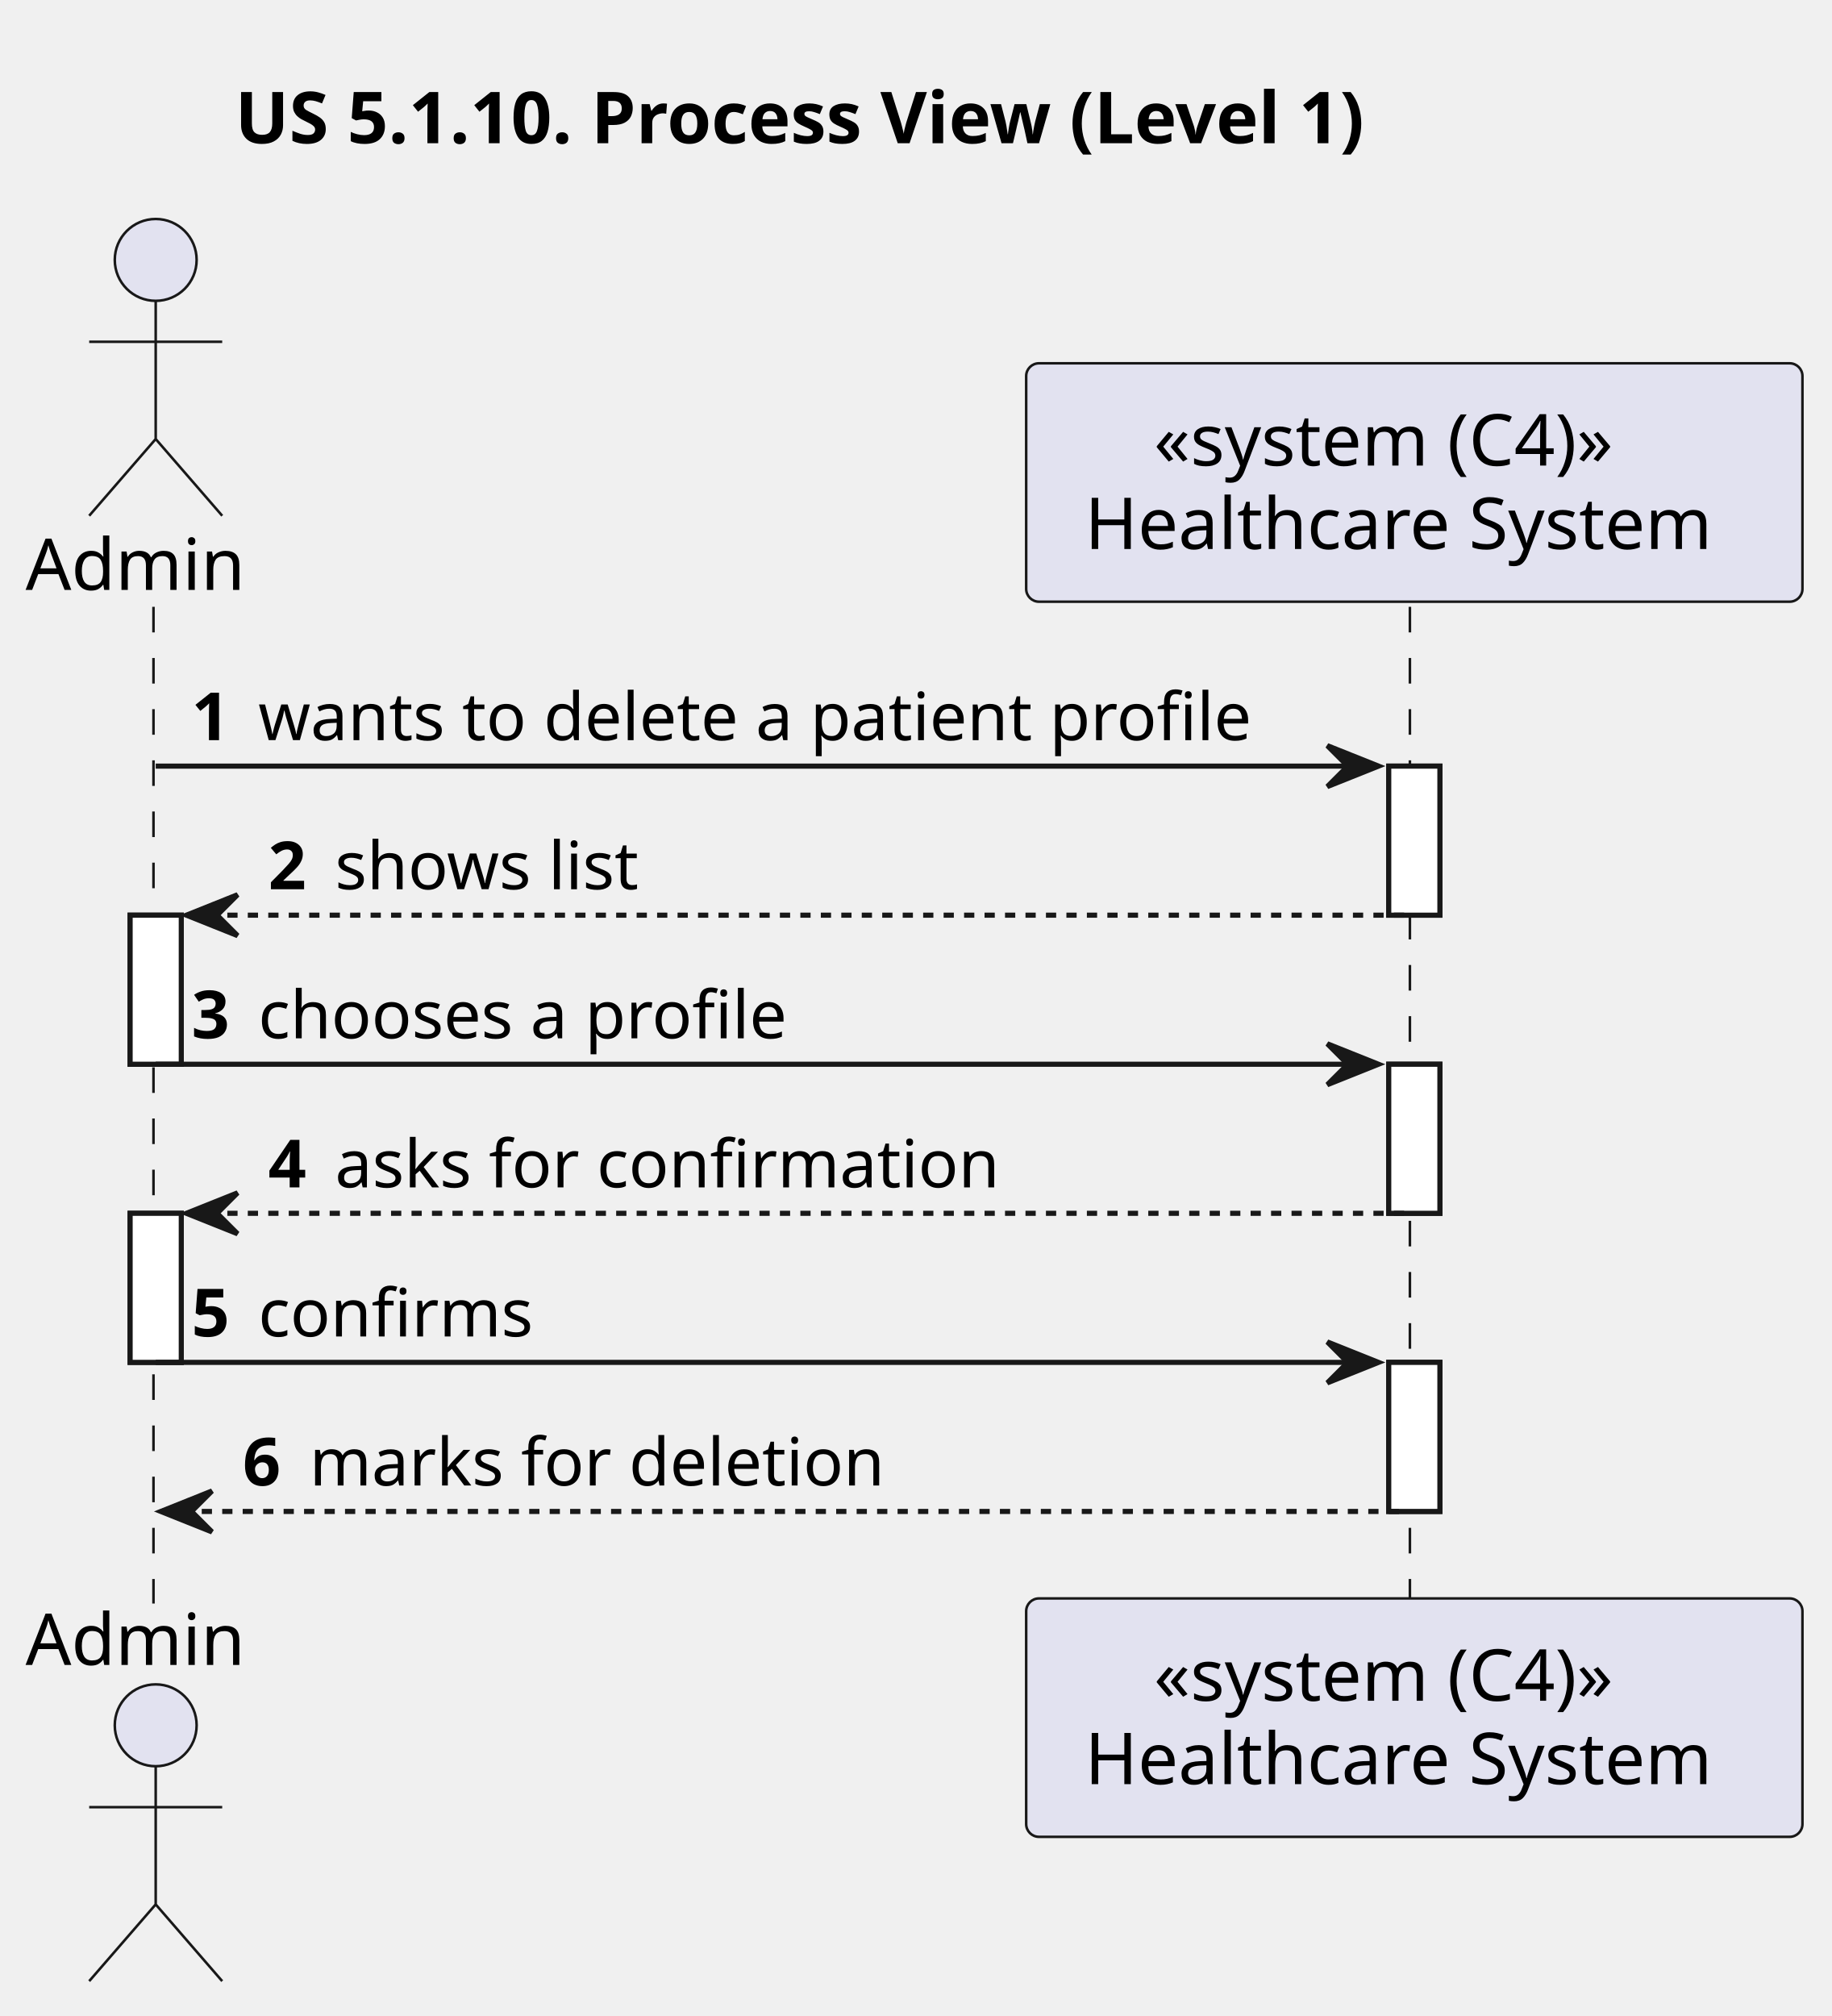
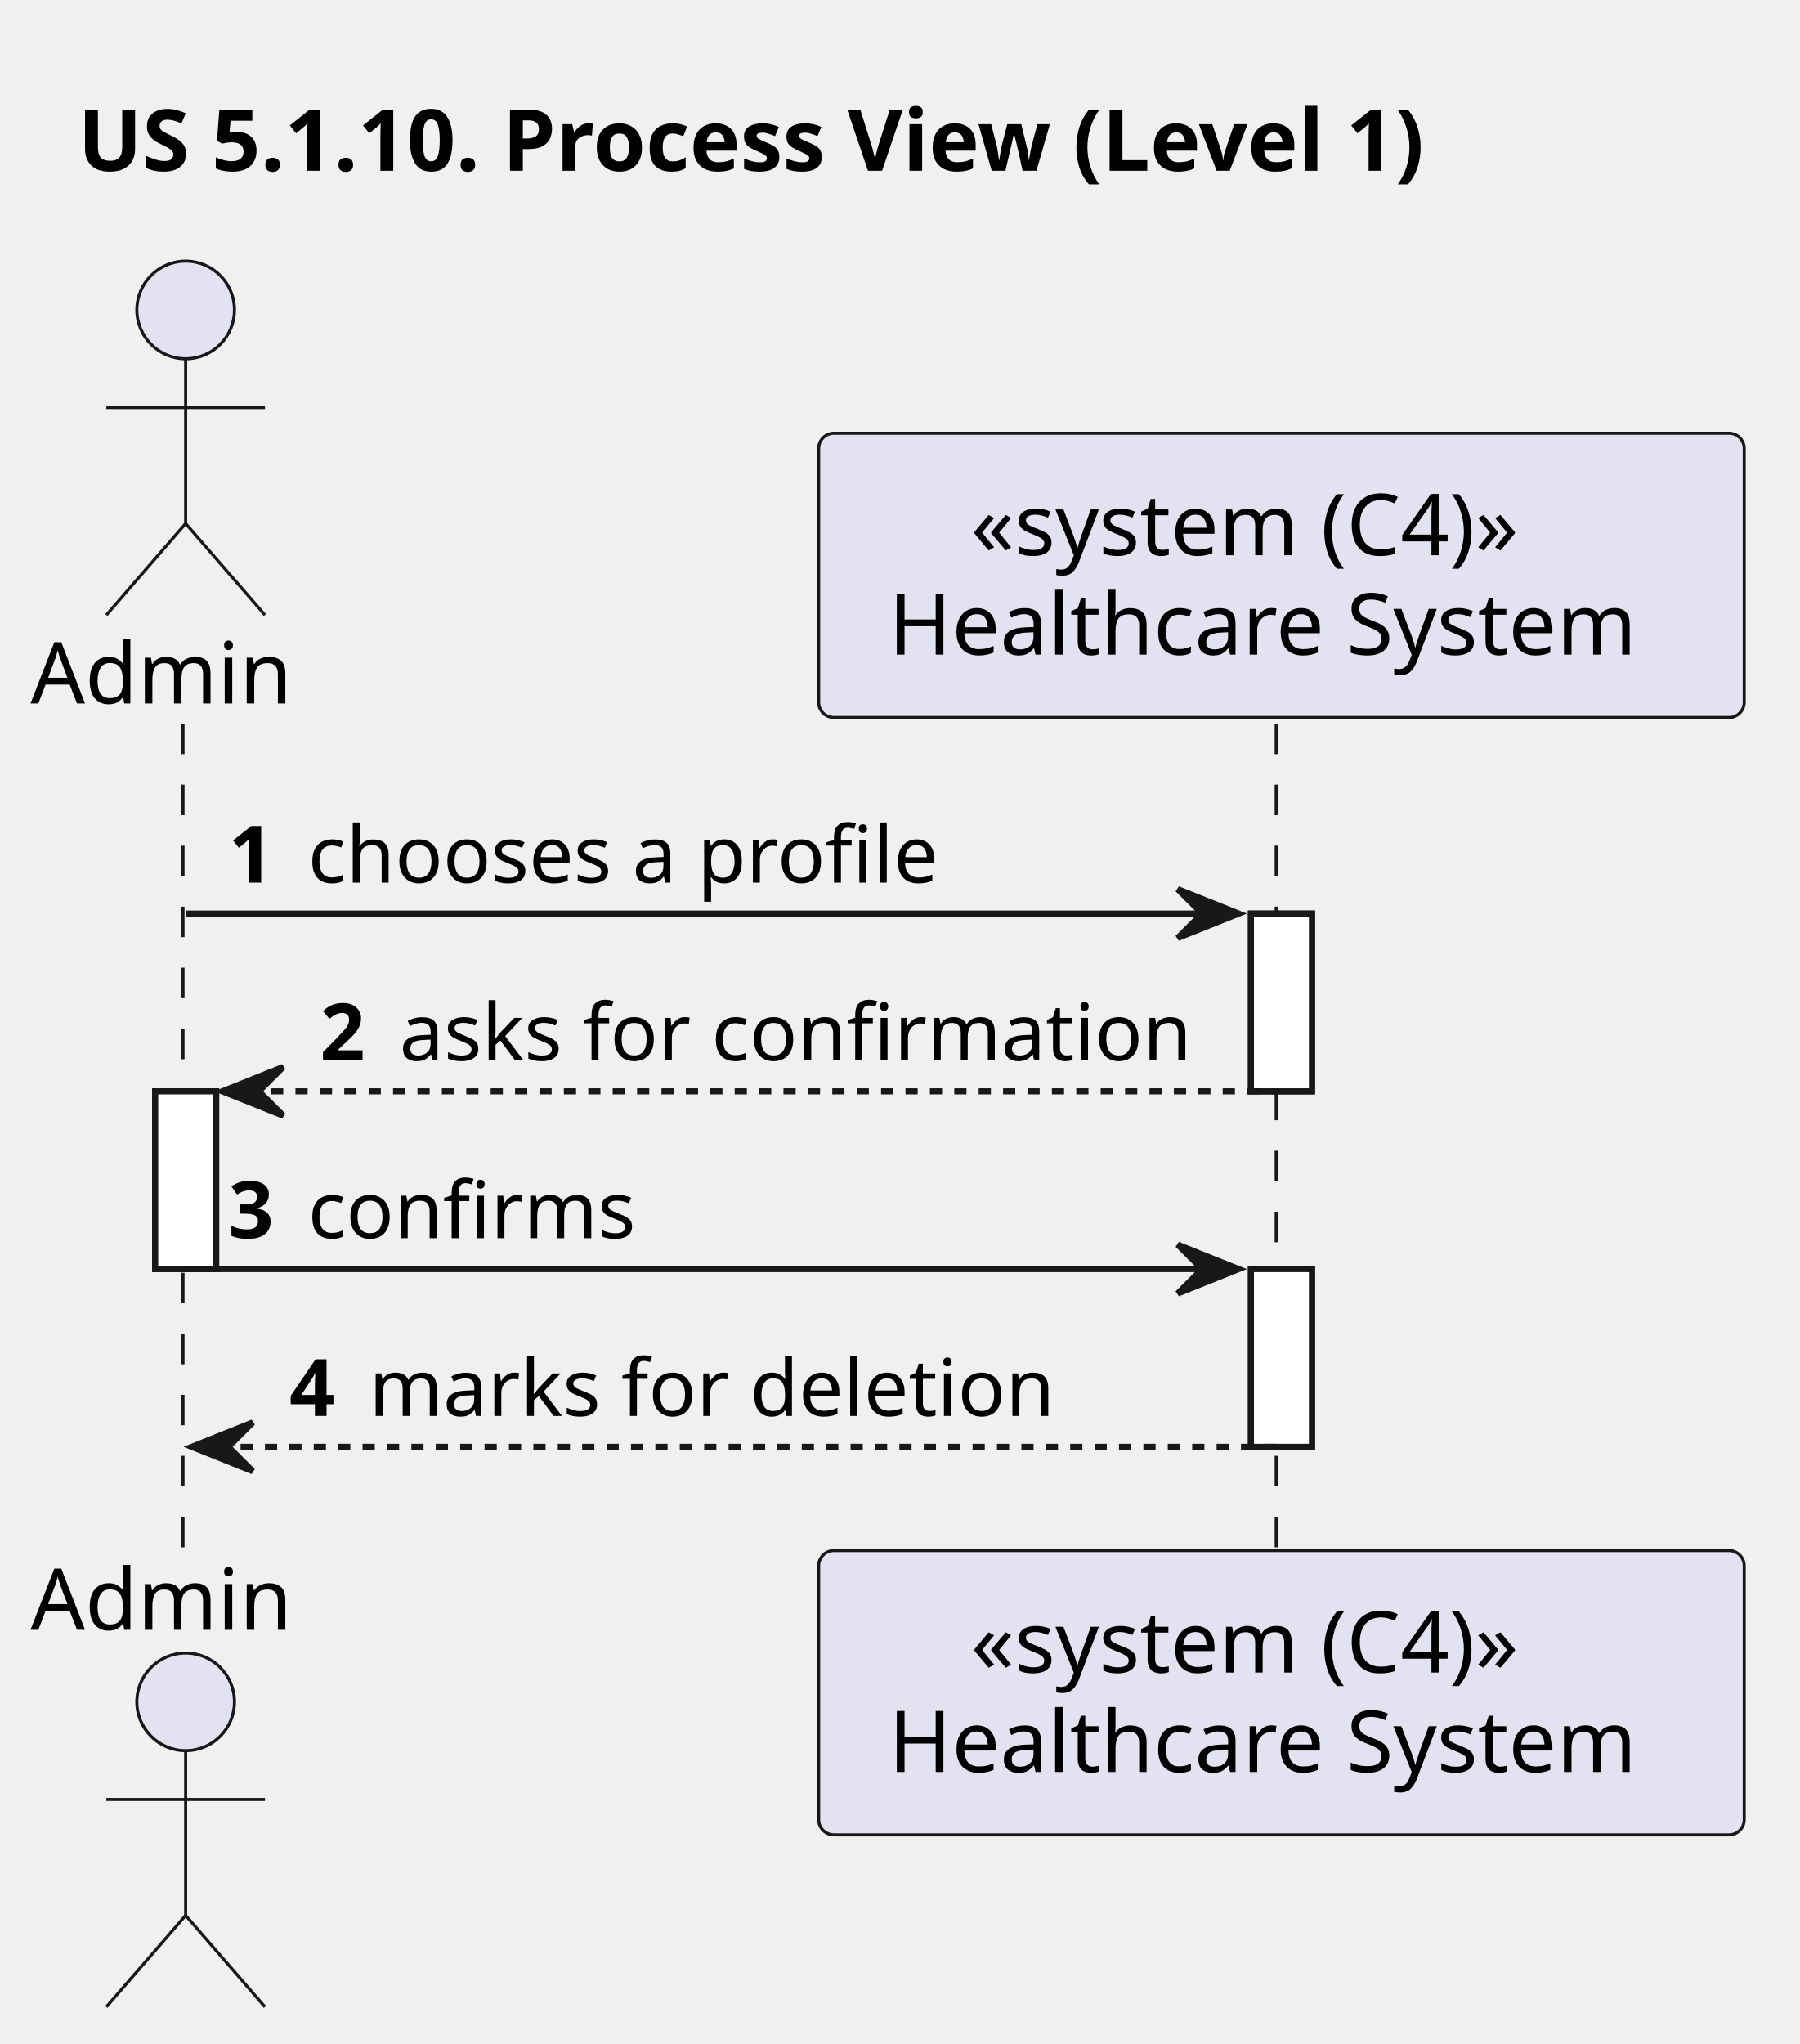
- <svg xmlns="http://www.w3.org/2000/svg" contentStyleType="text/css" height="394px" preserveAspectRatio="none" style="width:358px;height:394px;background:#FFFFFF;" version="1.1" viewBox="0 0 358 394" width="358px" zoomAndPan="magnify">
+ <svg xmlns="http://www.w3.org/2000/svg" contentStyleType="text/css" height="335px" preserveAspectRatio="none" style="width:295px;height:335px;background:#FFFFFF;" version="1.1" viewBox="0 0 295 335" width="295px" zoomAndPan="magnify">
  <defs />
  <g>
-     <text fill="#000000" font-family="sans-serif" font-size="14" font-weight="bold" lengthAdjust="spacing" textLength="264.421" x="45.935" y="27.995">US 5.1.10. Process View (Level 1)</text>
+     <text fill="#000000" font-family="sans-serif" font-size="14" font-weight="bold" lengthAdjust="spacing" textLength="264.421" x="12.752" y="27.995">US 5.1.10. Process View (Level 1)</text>
    <rect fill="#FFFFFF" height="29.133" style="stroke:#181818;stroke-width:1.0;" width="10" x="25.432" y="178.859" />
-     <rect fill="#FFFFFF" height="29.133" style="stroke:#181818;stroke-width:1.0;" width="10" x="25.432" y="237.125" />
-     <rect fill="#FFFFFF" height="29.133" style="stroke:#181818;stroke-width:1.0;" width="10" x="271.43" y="149.727" />
-     <rect fill="#FFFFFF" height="29.133" style="stroke:#181818;stroke-width:1.0;" width="10" x="271.43" y="207.992" />
-     <rect fill="#FFFFFF" height="29.133" style="stroke:#181818;stroke-width:1.0;" width="10" x="271.43" y="266.258" />
-     <line style="stroke:#181818;stroke-width:0.5;stroke-dasharray:5.0,5.0;" x1="30" x2="30" y1="118.594" y2="313.391" />
-     <line style="stroke:#181818;stroke-width:0.5;stroke-dasharray:5.0,5.0;" x1="275.568" x2="275.568" y1="118.594" y2="313.391" />
+     <rect fill="#FFFFFF" height="29.133" style="stroke:#181818;stroke-width:1.0;" width="10" x="205.063" y="149.727" />
+     <rect fill="#FFFFFF" height="29.133" style="stroke:#181818;stroke-width:1.0;" width="10" x="205.063" y="207.992" />
+     <line style="stroke:#181818;stroke-width:0.5;stroke-dasharray:5.0,5.0;" x1="30" x2="30" y1="118.594" y2="255.125" />
+     <line style="stroke:#181818;stroke-width:0.5;stroke-dasharray:5.0,5.0;" x1="209.201" x2="209.201" y1="118.594" y2="255.125" />
    <text fill="#000000" font-family="sans-serif" font-size="14" lengthAdjust="spacing" textLength="44.864" x="5" y="115.292">Admin</text>
    <ellipse cx="30.432" cy="50.797" fill="#E2E2F0" rx="8" ry="8" style="stroke:#181818;stroke-width:0.5;" />
    <path d="M30.432,58.797 L30.432,85.797 M17.432,66.797 L43.432,66.797 M30.432,85.797 L17.432,100.797 M30.432,85.797 L43.432,100.797 " fill="none" style="stroke:#181818;stroke-width:0.5;" />
-     <text fill="#000000" font-family="sans-serif" font-size="14" lengthAdjust="spacing" textLength="44.864" x="5" y="325.386">Admin</text>
-     <ellipse cx="30.432" cy="337.188" fill="#E2E2F0" rx="8" ry="8" style="stroke:#181818;stroke-width:0.5;" />
-     <path d="M30.432,345.188 L30.432,372.188 M17.432,353.188 L43.432,353.188 M30.432,372.188 L17.432,387.188 M30.432,372.188 L43.432,387.188 " fill="none" style="stroke:#181818;stroke-width:0.5;" />
-     <rect fill="#E2E2F0" height="46.594" rx="2.5" ry="2.5" style="stroke:#181818;stroke-width:0.5;" width="151.724" x="200.568" y="71" />
-     <text fill="#000000" font-family="sans-serif" font-size="14" lengthAdjust="spacing" textLength="101.801" x="225.529" y="90.995">«system (C4)»</text>
-     <text fill="#000000" font-family="sans-serif" font-size="14" lengthAdjust="spacing" textLength="133.273" x="212.018" y="107.292">Healthcare System</text>
-     <rect fill="#E2E2F0" height="46.594" rx="2.5" ry="2.5" style="stroke:#181818;stroke-width:0.5;" width="151.724" x="200.568" y="312.391" />
-     <text fill="#000000" font-family="sans-serif" font-size="14" lengthAdjust="spacing" textLength="101.801" x="225.529" y="332.386">«system (C4)»</text>
-     <text fill="#000000" font-family="sans-serif" font-size="14" lengthAdjust="spacing" textLength="133.273" x="212.018" y="348.683">Healthcare System</text>
+     <text fill="#000000" font-family="sans-serif" font-size="14" lengthAdjust="spacing" textLength="44.864" x="5" y="267.12">Admin</text>
+     <ellipse cx="30.432" cy="278.922" fill="#E2E2F0" rx="8" ry="8" style="stroke:#181818;stroke-width:0.5;" />
+     <path d="M30.432,286.922 L30.432,313.922 M17.432,294.922 L43.432,294.922 M30.432,313.922 L17.432,328.922 M30.432,313.922 L43.432,328.922 " fill="none" style="stroke:#181818;stroke-width:0.5;" />
+     <rect fill="#E2E2F0" height="46.594" rx="2.5" ry="2.5" style="stroke:#181818;stroke-width:0.5;" width="151.724" x="134.201" y="71" />
+     <text fill="#000000" font-family="sans-serif" font-size="14" lengthAdjust="spacing" textLength="101.801" x="159.163" y="90.995">«system (C4)»</text>
+     <text fill="#000000" font-family="sans-serif" font-size="14" lengthAdjust="spacing" textLength="133.273" x="145.651" y="107.292">Healthcare System</text>
+     <rect fill="#E2E2F0" height="46.594" rx="2.5" ry="2.5" style="stroke:#181818;stroke-width:0.5;" width="151.724" x="134.201" y="254.125" />
+     <text fill="#000000" font-family="sans-serif" font-size="14" lengthAdjust="spacing" textLength="101.801" x="159.163" y="274.12">«system (C4)»</text>
+     <text fill="#000000" font-family="sans-serif" font-size="14" lengthAdjust="spacing" textLength="133.273" x="145.651" y="290.417">Healthcare System</text>
    <rect fill="#FFFFFF" height="29.133" style="stroke:#181818;stroke-width:1.0;" width="10" x="25.432" y="178.859" />
-     <rect fill="#FFFFFF" height="29.133" style="stroke:#181818;stroke-width:1.0;" width="10" x="25.432" y="237.125" />
-     <rect fill="#FFFFFF" height="29.133" style="stroke:#181818;stroke-width:1.0;" width="10" x="271.43" y="149.727" />
-     <rect fill="#FFFFFF" height="29.133" style="stroke:#181818;stroke-width:1.0;" width="10" x="271.43" y="207.992" />
-     <rect fill="#FFFFFF" height="29.133" style="stroke:#181818;stroke-width:1.0;" width="10" x="271.43" y="266.258" />
-     <polygon fill="#181818" points="259.43,145.727,269.43,149.727,259.43,153.727,263.43,149.727" style="stroke:#181818;stroke-width:1.0;" />
-     <line style="stroke:#181818;stroke-width:1.0;" x1="30.432" x2="265.43" y1="149.727" y2="149.727" />
+     <rect fill="#FFFFFF" height="29.133" style="stroke:#181818;stroke-width:1.0;" width="10" x="205.063" y="149.727" />
+     <rect fill="#FFFFFF" height="29.133" style="stroke:#181818;stroke-width:1.0;" width="10" x="205.063" y="207.992" />
+     <polygon fill="#181818" points="193.063,145.727,203.063,149.727,193.063,153.727,197.063,149.727" style="stroke:#181818;stroke-width:1.0;" />
+     <line style="stroke:#181818;stroke-width:1.0;" x1="30.432" x2="199.063" y1="149.727" y2="149.727" />
    <text fill="#000000" font-family="sans-serif" font-size="13" font-weight="bold" lengthAdjust="spacing" textLength="9.045" x="37.432" y="144.661">1</text>
-     <text fill="#000000" font-family="sans-serif" font-size="13" lengthAdjust="spacing" textLength="208.952" x="50.477" y="144.661">wants to delete a patient profile</text>
+     <text fill="#000000" font-family="sans-serif" font-size="13" lengthAdjust="spacing" textLength="110.418" x="50.477" y="144.661">chooses a profile</text>
    <polygon fill="#181818" points="46.432,174.859,36.432,178.859,46.432,182.859,42.432,178.859" style="stroke:#181818;stroke-width:1.0;" />
-     <line style="stroke:#181818;stroke-width:1.0;stroke-dasharray:2.0,2.0;" x1="40.432" x2="275.43" y1="178.859" y2="178.859" />
+     <line style="stroke:#181818;stroke-width:1.0;stroke-dasharray:2.0,2.0;" x1="40.432" x2="209.063" y1="178.859" y2="178.859" />
    <text fill="#000000" font-family="sans-serif" font-size="13" font-weight="bold" lengthAdjust="spacing" textLength="9.045" x="52.432" y="173.793">2</text>
-     <text fill="#000000" font-family="sans-serif" font-size="13" lengthAdjust="spacing" textLength="63.597" x="65.478" y="173.793">shows list</text>
-     <polygon fill="#181818" points="259.43,203.992,269.43,207.992,259.43,211.992,263.43,207.992" style="stroke:#181818;stroke-width:1.0;" />
-     <line style="stroke:#181818;stroke-width:1.0;" x1="30.432" x2="265.43" y1="207.992" y2="207.992" />
+     <text fill="#000000" font-family="sans-serif" font-size="13" lengthAdjust="spacing" textLength="137.585" x="65.478" y="173.793">asks for confirmation</text>
+     <polygon fill="#181818" points="193.063,203.992,203.063,207.992,193.063,211.992,197.063,207.992" style="stroke:#181818;stroke-width:1.0;" />
+     <line style="stroke:#181818;stroke-width:1.0;" x1="30.432" x2="199.063" y1="207.992" y2="207.992" />
    <text fill="#000000" font-family="sans-serif" font-size="13" font-weight="bold" lengthAdjust="spacing" textLength="9.045" x="37.432" y="202.926">3</text>
-     <text fill="#000000" font-family="sans-serif" font-size="13" lengthAdjust="spacing" textLength="110.418" x="50.477" y="202.926">chooses a profile</text>
-     <polygon fill="#181818" points="46.432,233.125,36.432,237.125,46.432,241.125,42.432,237.125" style="stroke:#181818;stroke-width:1.0;" />
-     <line style="stroke:#181818;stroke-width:1.0;stroke-dasharray:2.0,2.0;" x1="40.432" x2="275.43" y1="237.125" y2="237.125" />
-     <text fill="#000000" font-family="sans-serif" font-size="13" font-weight="bold" lengthAdjust="spacing" textLength="9.045" x="52.432" y="232.059">4</text>
-     <text fill="#000000" font-family="sans-serif" font-size="13" lengthAdjust="spacing" textLength="137.585" x="65.478" y="232.059">asks for confirmation</text>
-     <polygon fill="#181818" points="259.43,262.258,269.43,266.258,259.43,270.258,263.43,266.258" style="stroke:#181818;stroke-width:1.0;" />
-     <line style="stroke:#181818;stroke-width:1.0;" x1="30.432" x2="265.43" y1="266.258" y2="266.258" />
-     <text fill="#000000" font-family="sans-serif" font-size="13" font-weight="bold" lengthAdjust="spacing" textLength="9.045" x="37.432" y="261.192">5</text>
-     <text fill="#000000" font-family="sans-serif" font-size="13" lengthAdjust="spacing" textLength="56.31" x="50.477" y="261.192">confirms</text>
-     <polygon fill="#181818" points="41.432,291.391,31.432,295.391,41.432,299.391,37.432,295.391" style="stroke:#181818;stroke-width:1.0;" />
-     <line style="stroke:#181818;stroke-width:1.0;stroke-dasharray:2.0,2.0;" x1="35.432" x2="275.43" y1="295.391" y2="295.391" />
-     <text fill="#000000" font-family="sans-serif" font-size="13" font-weight="bold" lengthAdjust="spacing" textLength="9.045" x="47.432" y="290.325">6</text>
-     <text fill="#000000" font-family="sans-serif" font-size="13" lengthAdjust="spacing" textLength="119.177" x="60.477" y="290.325">marks for deletion</text>
+     <text fill="#000000" font-family="sans-serif" font-size="13" lengthAdjust="spacing" textLength="56.31" x="50.477" y="202.926">confirms</text>
+     <polygon fill="#181818" points="41.432,233.125,31.432,237.125,41.432,241.125,37.432,237.125" style="stroke:#181818;stroke-width:1.0;" />
+     <line style="stroke:#181818;stroke-width:1.0;stroke-dasharray:2.0,2.0;" x1="35.432" x2="209.063" y1="237.125" y2="237.125" />
+     <text fill="#000000" font-family="sans-serif" font-size="13" font-weight="bold" lengthAdjust="spacing" textLength="9.045" x="47.432" y="232.059">4</text>
+     <text fill="#000000" font-family="sans-serif" font-size="13" lengthAdjust="spacing" textLength="119.177" x="60.477" y="232.059">marks for deletion</text>
  </g>
</svg>
